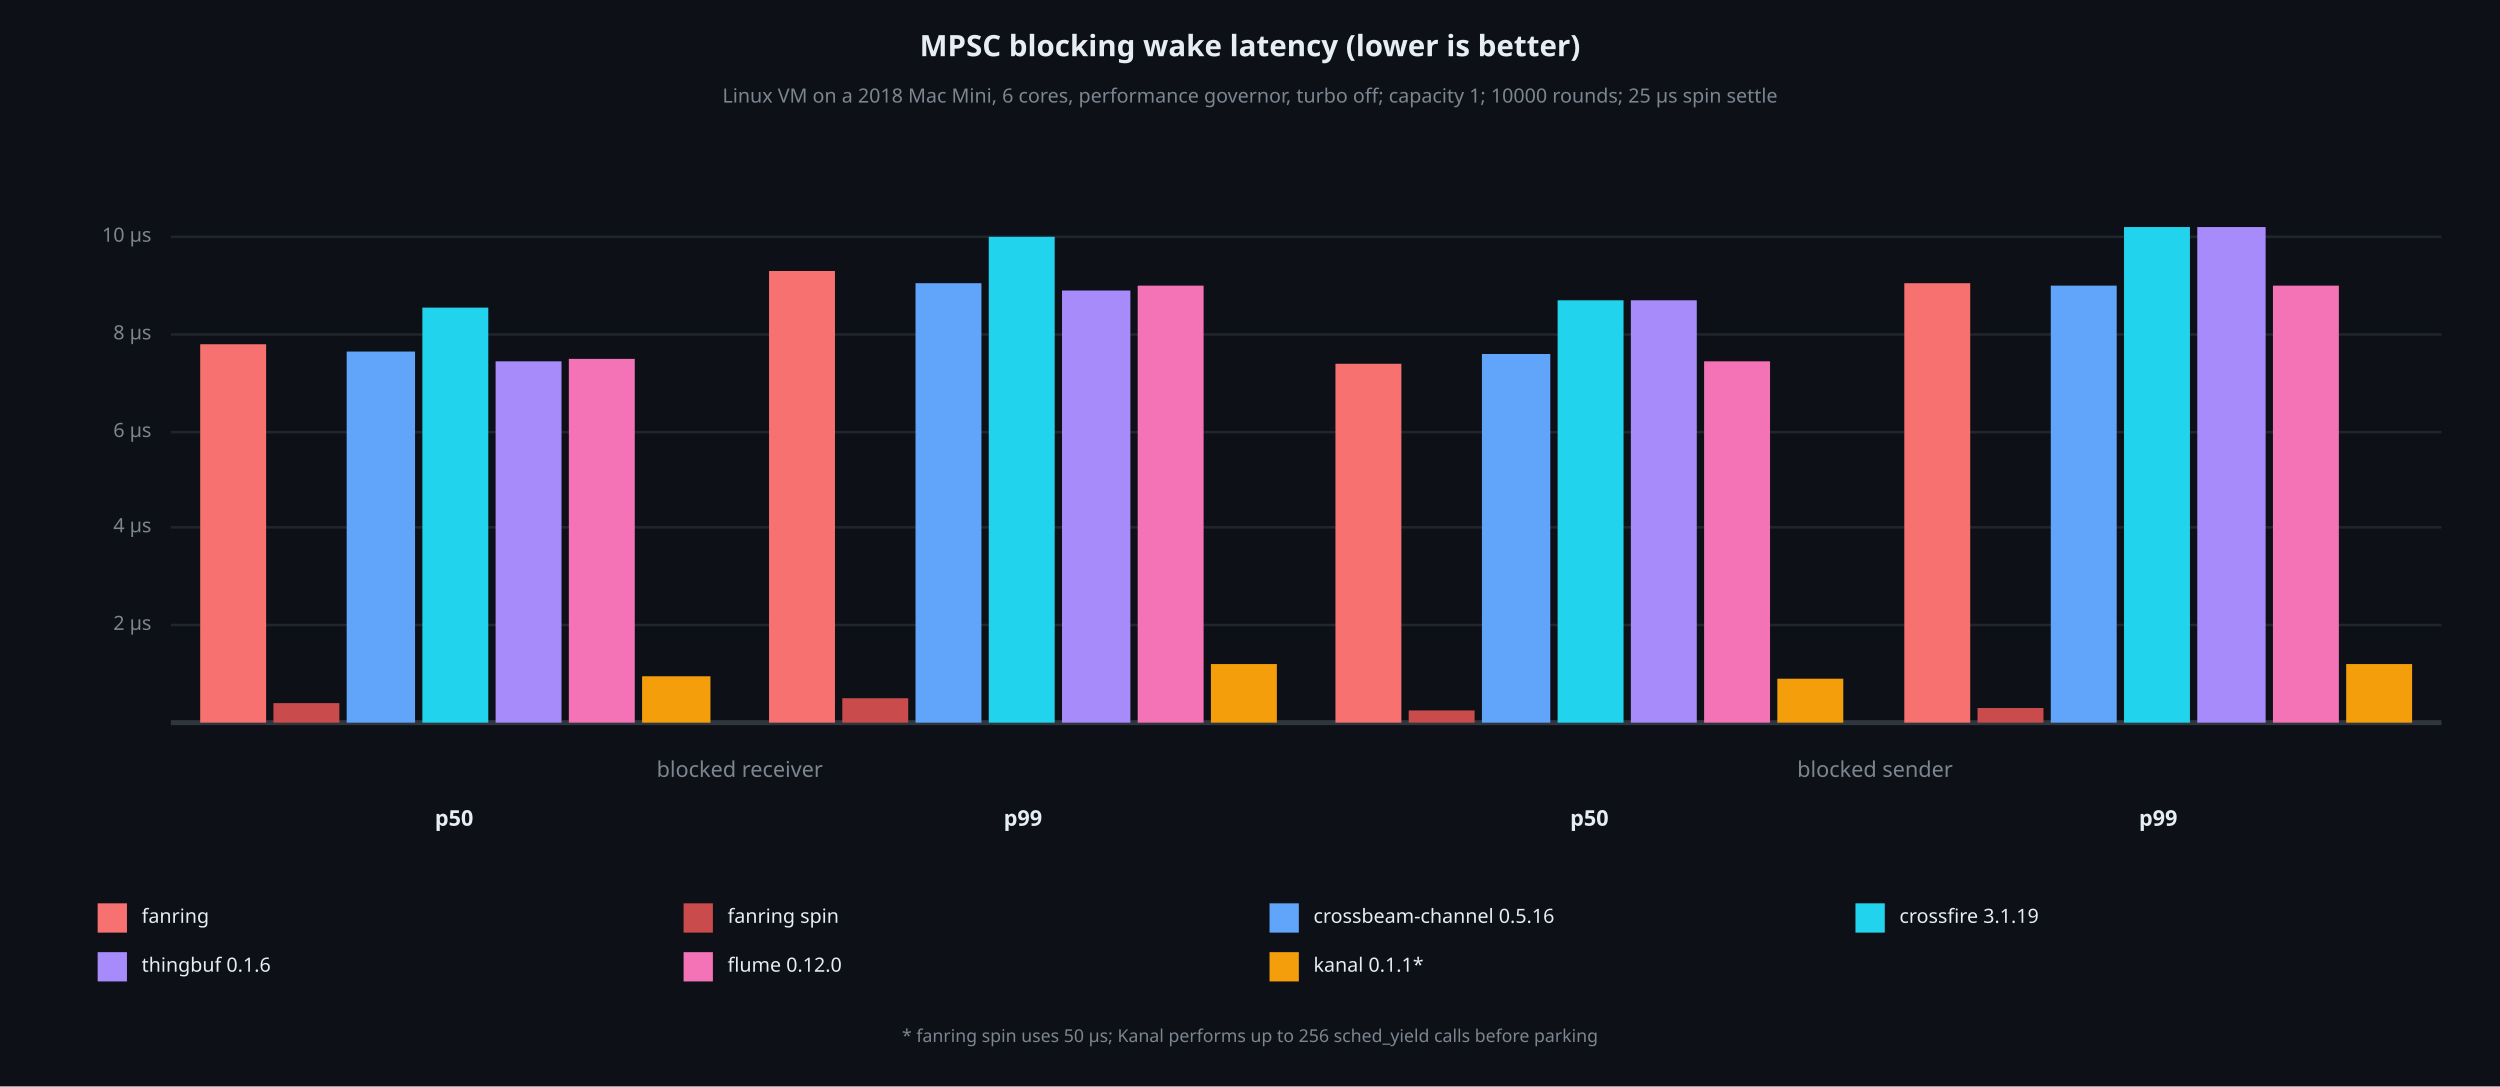
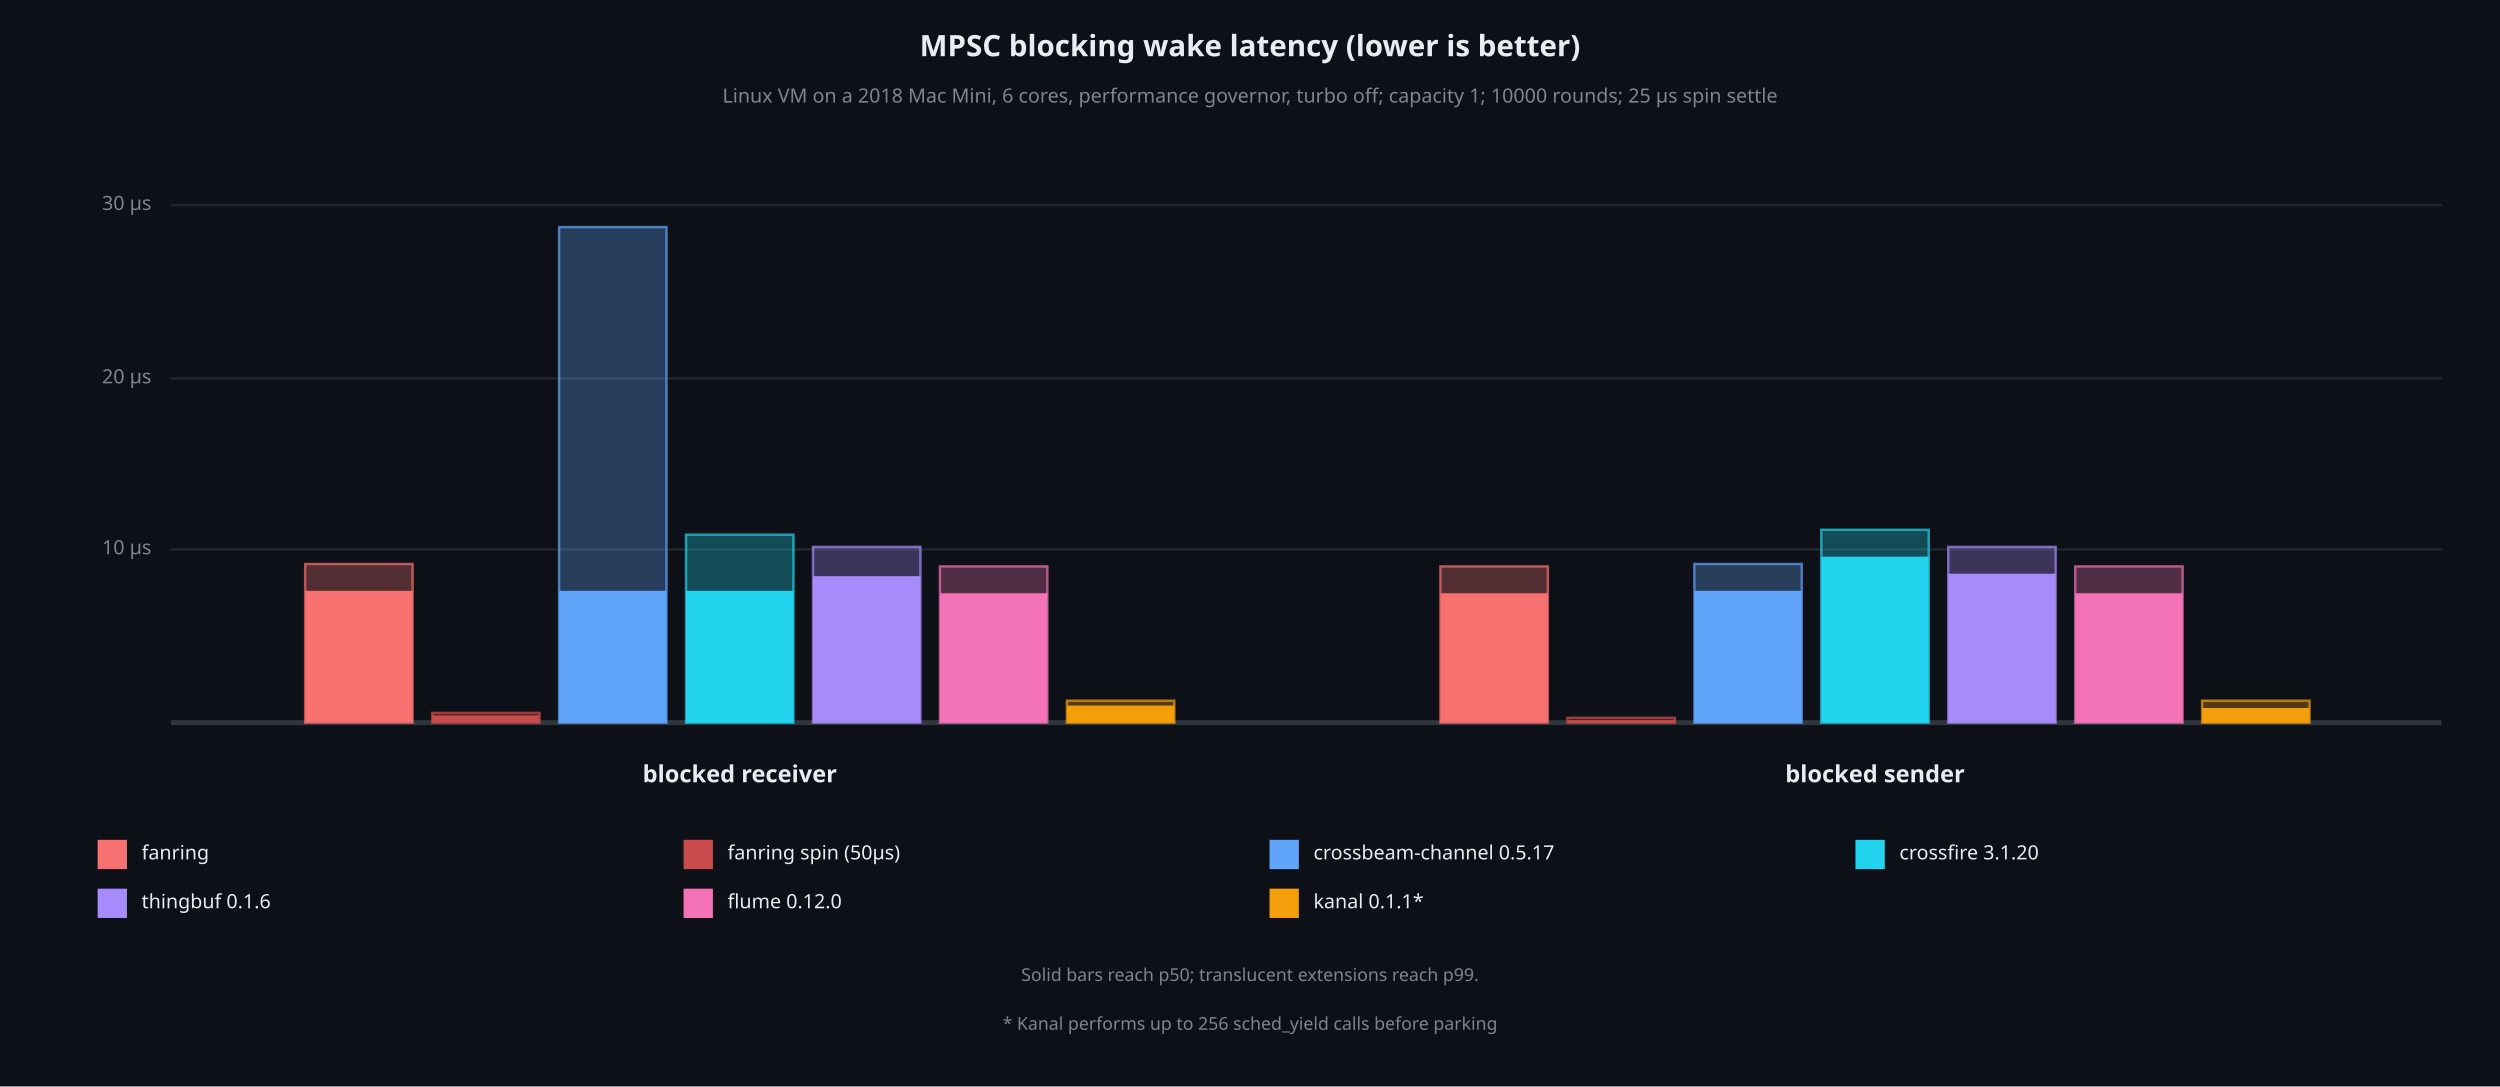
<svg xmlns="http://www.w3.org/2000/svg" viewBox="0 0 1024 445" font-family="system-ui, -apple-system, sans-serif">
  <rect x="0" y="0" width="1024" height="445" opacity="1" fill="#0D1117" stroke="none" />
  <text x="512" y="20" dy="0.5ex" text-anchor="middle" font-family="sans-serif" font-size="12.097" opacity="1" fill="#E6EDF3" font-weight="bold">
MPSC blocking wake latency (lower is better)
</text>
  <text x="512" y="40" dy="0.5ex" text-anchor="middle" font-family="sans-serif" font-size="8.065" opacity="1" fill="#7D8590">
Linux VM on a 2018 Mac Mini, 6 cores, performance governor, turbo off; capacity 1; 10000 rounds; 25 µs spin settle
</text>
-   <polyline fill="none" opacity="1" stroke="#21262D" stroke-width="1" points="70,256 1000,256 " />
-   <text x="62" y="256" dy="0.5ex" text-anchor="end" font-family="sans-serif" font-size="8.065" opacity="1" fill="#7D8590">
- 2 µs
- </text>
-   <polyline fill="none" opacity="1" stroke="#21262D" stroke-width="1" points="70,216 1000,216 " />
-   <text x="62" y="216" dy="0.5ex" text-anchor="end" font-family="sans-serif" font-size="8.065" opacity="1" fill="#7D8590">
- 4 µs
- </text>
-   <polyline fill="none" opacity="1" stroke="#21262D" stroke-width="1" points="70,177 1000,177 " />
-   <text x="62" y="177" dy="0.5ex" text-anchor="end" font-family="sans-serif" font-size="8.065" opacity="1" fill="#7D8590">
- 6 µs
- </text>
-   <polyline fill="none" opacity="1" stroke="#21262D" stroke-width="1" points="70,137 1000,137 " />
-   <text x="62" y="137" dy="0.5ex" text-anchor="end" font-family="sans-serif" font-size="8.065" opacity="1" fill="#7D8590">
- 8 µs
- </text>
-   <polyline fill="none" opacity="1" stroke="#21262D" stroke-width="1" points="70,97 1000,97 " />
-   <text x="62" y="97" dy="0.5ex" text-anchor="end" font-family="sans-serif" font-size="8.065" opacity="1" fill="#7D8590">
+   <polyline fill="none" opacity="1" stroke="#21262D" stroke-width="1" points="70,225 1000,225 " />
+   <text x="62" y="225" dy="0.5ex" text-anchor="end" font-family="sans-serif" font-size="8.065" opacity="1" fill="#7D8590">
10 µs
</text>
+   <polyline fill="none" opacity="1" stroke="#21262D" stroke-width="1" points="70,155 1000,155 " />
+   <text x="62" y="155" dy="0.5ex" text-anchor="end" font-family="sans-serif" font-size="8.065" opacity="1" fill="#7D8590">
+ 20 µs
+ </text>
+   <polyline fill="none" opacity="1" stroke="#21262D" stroke-width="1" points="70,84 1000,84 " />
+   <text x="62" y="84" dy="0.5ex" text-anchor="end" font-family="sans-serif" font-size="8.065" opacity="1" fill="#7D8590">
+ 30 µs
+ </text>
  <polyline fill="none" opacity="1" stroke="#30363D" stroke-width="2" points="70,296 1000,296 " />
-   <rect x="82" y="141" width="27" height="155" opacity="1" fill="#F87171" stroke="none" />
-   <rect x="112" y="288" width="27" height="8" opacity="1" fill="#C94B4B" stroke="none" />
-   <rect x="142" y="144" width="28" height="152" opacity="1" fill="#60A5FA" stroke="none" />
-   <rect x="173" y="126" width="27" height="170" opacity="1" fill="#22D3EE" stroke="none" />
-   <rect x="203" y="148" width="27" height="148" opacity="1" fill="#A78BFA" stroke="none" />
-   <rect x="233" y="147" width="27" height="149" opacity="1" fill="#F472B6" stroke="none" />
-   <rect x="263" y="277" width="28" height="19" opacity="1" fill="#F59E0B" stroke="none" />
-   <text x="186" y="336" dy="0.5ex" text-anchor="middle" font-family="sans-serif" font-size="8.871" opacity="1" fill="#E6EDF3" font-weight="bold">
- p50
- </text>
-   <rect x="315" y="111" width="27" height="185" opacity="1" fill="#F87171" stroke="none" />
-   <rect x="345" y="286" width="27" height="10" opacity="1" fill="#C94B4B" stroke="none" />
-   <rect x="375" y="116" width="27" height="180" opacity="1" fill="#60A5FA" stroke="none" />
-   <rect x="405" y="97" width="27" height="199" opacity="1" fill="#22D3EE" stroke="none" />
-   <rect x="435" y="119" width="28" height="177" opacity="1" fill="#A78BFA" stroke="none" />
-   <rect x="466" y="117" width="27" height="179" opacity="1" fill="#F472B6" stroke="none" />
-   <rect x="496" y="272" width="27" height="24" opacity="1" fill="#F59E0B" stroke="none" />
-   <text x="419" y="336" dy="0.5ex" text-anchor="middle" font-family="sans-serif" font-size="8.871" opacity="1" fill="#E6EDF3" font-weight="bold">
- p99
- </text>
-   <rect x="547" y="149" width="27" height="147" opacity="1" fill="#F87171" stroke="none" />
-   <rect x="577" y="291" width="27" height="5" opacity="1" fill="#C94B4B" stroke="none" />
-   <rect x="607" y="145" width="28" height="151" opacity="1" fill="#60A5FA" stroke="none" />
-   <rect x="638" y="123" width="27" height="173" opacity="1" fill="#22D3EE" stroke="none" />
-   <rect x="668" y="123" width="27" height="173" opacity="1" fill="#A78BFA" stroke="none" />
-   <rect x="698" y="148" width="27" height="148" opacity="1" fill="#F472B6" stroke="none" />
-   <rect x="728" y="278" width="27" height="18" opacity="1" fill="#F59E0B" stroke="none" />
-   <text x="651" y="336" dy="0.5ex" text-anchor="middle" font-family="sans-serif" font-size="8.871" opacity="1" fill="#E6EDF3" font-weight="bold">
- p50
- </text>
-   <rect x="780" y="116" width="27" height="180" opacity="1" fill="#F87171" stroke="none" />
-   <rect x="810" y="290" width="27" height="6" opacity="1" fill="#C94B4B" stroke="none" />
-   <rect x="840" y="117" width="27" height="179" opacity="1" fill="#60A5FA" stroke="none" />
-   <rect x="870" y="93" width="27" height="203" opacity="1" fill="#22D3EE" stroke="none" />
-   <rect x="900" y="93" width="28" height="203" opacity="1" fill="#A78BFA" stroke="none" />
-   <rect x="931" y="117" width="27" height="179" opacity="1" fill="#F472B6" stroke="none" />
-   <rect x="961" y="272" width="27" height="24" opacity="1" fill="#F59E0B" stroke="none" />
-   <text x="884" y="336" dy="0.5ex" text-anchor="middle" font-family="sans-serif" font-size="8.871" opacity="1" fill="#E6EDF3" font-weight="bold">
- p99
- </text>
-   <text x="303" y="316" dy="0.5ex" text-anchor="middle" font-family="sans-serif" font-size="8.871" opacity="1" fill="#7D8590">
+   <rect x="125" y="231" width="44" height="65" opacity="0.3" fill="#F87171" stroke="none" />
+   <rect x="125" y="231" width="44" height="65" opacity="0.7" fill="none" stroke="#F87171" />
+   <rect x="125" y="242" width="44" height="54" opacity="1" fill="#F87171" stroke="none" />
+   <rect x="177" y="292" width="44" height="4" opacity="0.3" fill="#C94B4B" stroke="none" />
+   <rect x="177" y="292" width="44" height="4" opacity="0.7" fill="none" stroke="#C94B4B" />
+   <rect x="177" y="293" width="44" height="3" opacity="1" fill="#C94B4B" stroke="none" />
+   <rect x="229" y="93" width="44" height="203" opacity="0.3" fill="#60A5FA" stroke="none" />
+   <rect x="229" y="93" width="44" height="203" opacity="0.7" fill="none" stroke="#60A5FA" />
+   <rect x="229" y="242" width="44" height="54" opacity="1" fill="#60A5FA" stroke="none" />
+   <rect x="281" y="219" width="44" height="77" opacity="0.3" fill="#22D3EE" stroke="none" />
+   <rect x="281" y="219" width="44" height="77" opacity="0.7" fill="none" stroke="#22D3EE" />
+   <rect x="281" y="242" width="44" height="54" opacity="1" fill="#22D3EE" stroke="none" />
+   <rect x="333" y="224" width="44" height="72" opacity="0.3" fill="#A78BFA" stroke="none" />
+   <rect x="333" y="224" width="44" height="72" opacity="0.7" fill="none" stroke="#A78BFA" />
+   <rect x="333" y="236" width="44" height="60" opacity="1" fill="#A78BFA" stroke="none" />
+   <rect x="385" y="232" width="44" height="64" opacity="0.3" fill="#F472B6" stroke="none" />
+   <rect x="385" y="232" width="44" height="64" opacity="0.7" fill="none" stroke="#F472B6" />
+   <rect x="385" y="243" width="44" height="53" opacity="1" fill="#F472B6" stroke="none" />
+   <rect x="437" y="287" width="44" height="9" opacity="0.3" fill="#F59E0B" stroke="none" />
+   <rect x="437" y="287" width="44" height="9" opacity="0.7" fill="none" stroke="#F59E0B" />
+   <rect x="437" y="289" width="44" height="7" opacity="1" fill="#F59E0B" stroke="none" />
+   <text x="303" y="318" dy="0.5ex" text-anchor="middle" font-family="sans-serif" font-size="9.677" opacity="1" fill="#E6EDF3" font-weight="bold">
blocked receiver
</text>
-   <text x="768" y="316" dy="0.5ex" text-anchor="middle" font-family="sans-serif" font-size="8.871" opacity="1" fill="#7D8590">
+   <rect x="590" y="232" width="44" height="64" opacity="0.3" fill="#F87171" stroke="none" />
+   <rect x="590" y="232" width="44" height="64" opacity="0.7" fill="none" stroke="#F87171" />
+   <rect x="590" y="243" width="44" height="53" opacity="1" fill="#F87171" stroke="none" />
+   <rect x="642" y="294" width="44" height="2" opacity="0.3" fill="#C94B4B" stroke="none" />
+   <rect x="642" y="294" width="44" height="2" opacity="0.7" fill="none" stroke="#C94B4B" />
+   <rect x="642" y="295" width="44" height="1" opacity="1" fill="#C94B4B" stroke="none" />
+   <rect x="694" y="231" width="44" height="65" opacity="0.3" fill="#60A5FA" stroke="none" />
+   <rect x="694" y="231" width="44" height="65" opacity="0.7" fill="none" stroke="#60A5FA" />
+   <rect x="694" y="242" width="44" height="54" opacity="1" fill="#60A5FA" stroke="none" />
+   <rect x="746" y="217" width="44" height="79" opacity="0.3" fill="#22D3EE" stroke="none" />
+   <rect x="746" y="217" width="44" height="79" opacity="0.7" fill="none" stroke="#22D3EE" />
+   <rect x="746" y="228" width="44" height="68" opacity="1" fill="#22D3EE" stroke="none" />
+   <rect x="798" y="224" width="44" height="72" opacity="0.3" fill="#A78BFA" stroke="none" />
+   <rect x="798" y="224" width="44" height="72" opacity="0.7" fill="none" stroke="#A78BFA" />
+   <rect x="798" y="235" width="44" height="61" opacity="1" fill="#A78BFA" stroke="none" />
+   <rect x="850" y="232" width="44" height="64" opacity="0.3" fill="#F472B6" stroke="none" />
+   <rect x="850" y="232" width="44" height="64" opacity="0.7" fill="none" stroke="#F472B6" />
+   <rect x="850" y="243" width="44" height="53" opacity="1" fill="#F472B6" stroke="none" />
+   <rect x="902" y="287" width="44" height="9" opacity="0.3" fill="#F59E0B" stroke="none" />
+   <rect x="902" y="287" width="44" height="9" opacity="0.7" fill="none" stroke="#F59E0B" />
+   <rect x="902" y="290" width="44" height="6" opacity="1" fill="#F59E0B" stroke="none" />
+   <text x="768" y="318" dy="0.5ex" text-anchor="middle" font-family="sans-serif" font-size="9.677" opacity="1" fill="#E6EDF3" font-weight="bold">
blocked sender
</text>
-   <rect x="40" y="370" width="12" height="12" opacity="1" fill="#F87171" stroke="none" />
-   <text x="58" y="376" dy="0.5ex" text-anchor="start" font-family="sans-serif" font-size="8.065" opacity="1" fill="#E6EDF3">
+   <rect x="40" y="344" width="12" height="12" opacity="1" fill="#F87171" stroke="none" />
+   <text x="58" y="350" dy="0.5ex" text-anchor="start" font-family="sans-serif" font-size="8.065" opacity="1" fill="#E6EDF3">
fanring
</text>
-   <rect x="280" y="370" width="12" height="12" opacity="1" fill="#C94B4B" stroke="none" />
-   <text x="298" y="376" dy="0.5ex" text-anchor="start" font-family="sans-serif" font-size="8.065" opacity="1" fill="#E6EDF3">
- fanring spin
+   <rect x="280" y="344" width="12" height="12" opacity="1" fill="#C94B4B" stroke="none" />
+   <text x="298" y="350" dy="0.5ex" text-anchor="start" font-family="sans-serif" font-size="8.065" opacity="1" fill="#E6EDF3">
+ fanring spin (50μs)
</text>
-   <rect x="520" y="370" width="12" height="12" opacity="1" fill="#60A5FA" stroke="none" />
-   <text x="538" y="376" dy="0.5ex" text-anchor="start" font-family="sans-serif" font-size="8.065" opacity="1" fill="#E6EDF3">
- crossbeam-channel 0.5.16
+   <rect x="520" y="344" width="12" height="12" opacity="1" fill="#60A5FA" stroke="none" />
+   <text x="538" y="350" dy="0.5ex" text-anchor="start" font-family="sans-serif" font-size="8.065" opacity="1" fill="#E6EDF3">
+ crossbeam-channel 0.5.17
</text>
-   <rect x="760" y="370" width="12" height="12" opacity="1" fill="#22D3EE" stroke="none" />
-   <text x="778" y="376" dy="0.5ex" text-anchor="start" font-family="sans-serif" font-size="8.065" opacity="1" fill="#E6EDF3">
- crossfire 3.1.19
+   <rect x="760" y="344" width="12" height="12" opacity="1" fill="#22D3EE" stroke="none" />
+   <text x="778" y="350" dy="0.5ex" text-anchor="start" font-family="sans-serif" font-size="8.065" opacity="1" fill="#E6EDF3">
+ crossfire 3.1.20
</text>
-   <rect x="40" y="390" width="12" height="12" opacity="1" fill="#A78BFA" stroke="none" />
-   <text x="58" y="396" dy="0.5ex" text-anchor="start" font-family="sans-serif" font-size="8.065" opacity="1" fill="#E6EDF3">
+   <rect x="40" y="364" width="12" height="12" opacity="1" fill="#A78BFA" stroke="none" />
+   <text x="58" y="370" dy="0.5ex" text-anchor="start" font-family="sans-serif" font-size="8.065" opacity="1" fill="#E6EDF3">
thingbuf 0.1.6
</text>
-   <rect x="280" y="390" width="12" height="12" opacity="1" fill="#F472B6" stroke="none" />
-   <text x="298" y="396" dy="0.5ex" text-anchor="start" font-family="sans-serif" font-size="8.065" opacity="1" fill="#E6EDF3">
+   <rect x="280" y="364" width="12" height="12" opacity="1" fill="#F472B6" stroke="none" />
+   <text x="298" y="370" dy="0.5ex" text-anchor="start" font-family="sans-serif" font-size="8.065" opacity="1" fill="#E6EDF3">
flume 0.12.0
</text>
-   <rect x="520" y="390" width="12" height="12" opacity="1" fill="#F59E0B" stroke="none" />
-   <text x="538" y="396" dy="0.5ex" text-anchor="start" font-family="sans-serif" font-size="8.065" opacity="1" fill="#E6EDF3">
+   <rect x="520" y="364" width="12" height="12" opacity="1" fill="#F59E0B" stroke="none" />
+   <text x="538" y="370" dy="0.5ex" text-anchor="start" font-family="sans-serif" font-size="8.065" opacity="1" fill="#E6EDF3">
kanal 0.1.1*
</text>
-   <text x="512" y="425" dy="0.5ex" text-anchor="middle" font-family="sans-serif" font-size="7.258" opacity="1" fill="#7D8590">
- * fanring spin uses 50 µs; Kanal performs up to 256 sched_yield calls before parking
+   <text x="512" y="400" dy="0.5ex" text-anchor="middle" font-family="sans-serif" font-size="7.258" opacity="1" fill="#7D8590">
+ Solid bars reach p50; translucent extensions reach p99.
+ </text>
+   <text x="512" y="420" dy="0.5ex" text-anchor="middle" font-family="sans-serif" font-size="7.258" opacity="1" fill="#7D8590">
+ * Kanal performs up to 256 sched_yield calls before parking
</text>
</svg>
